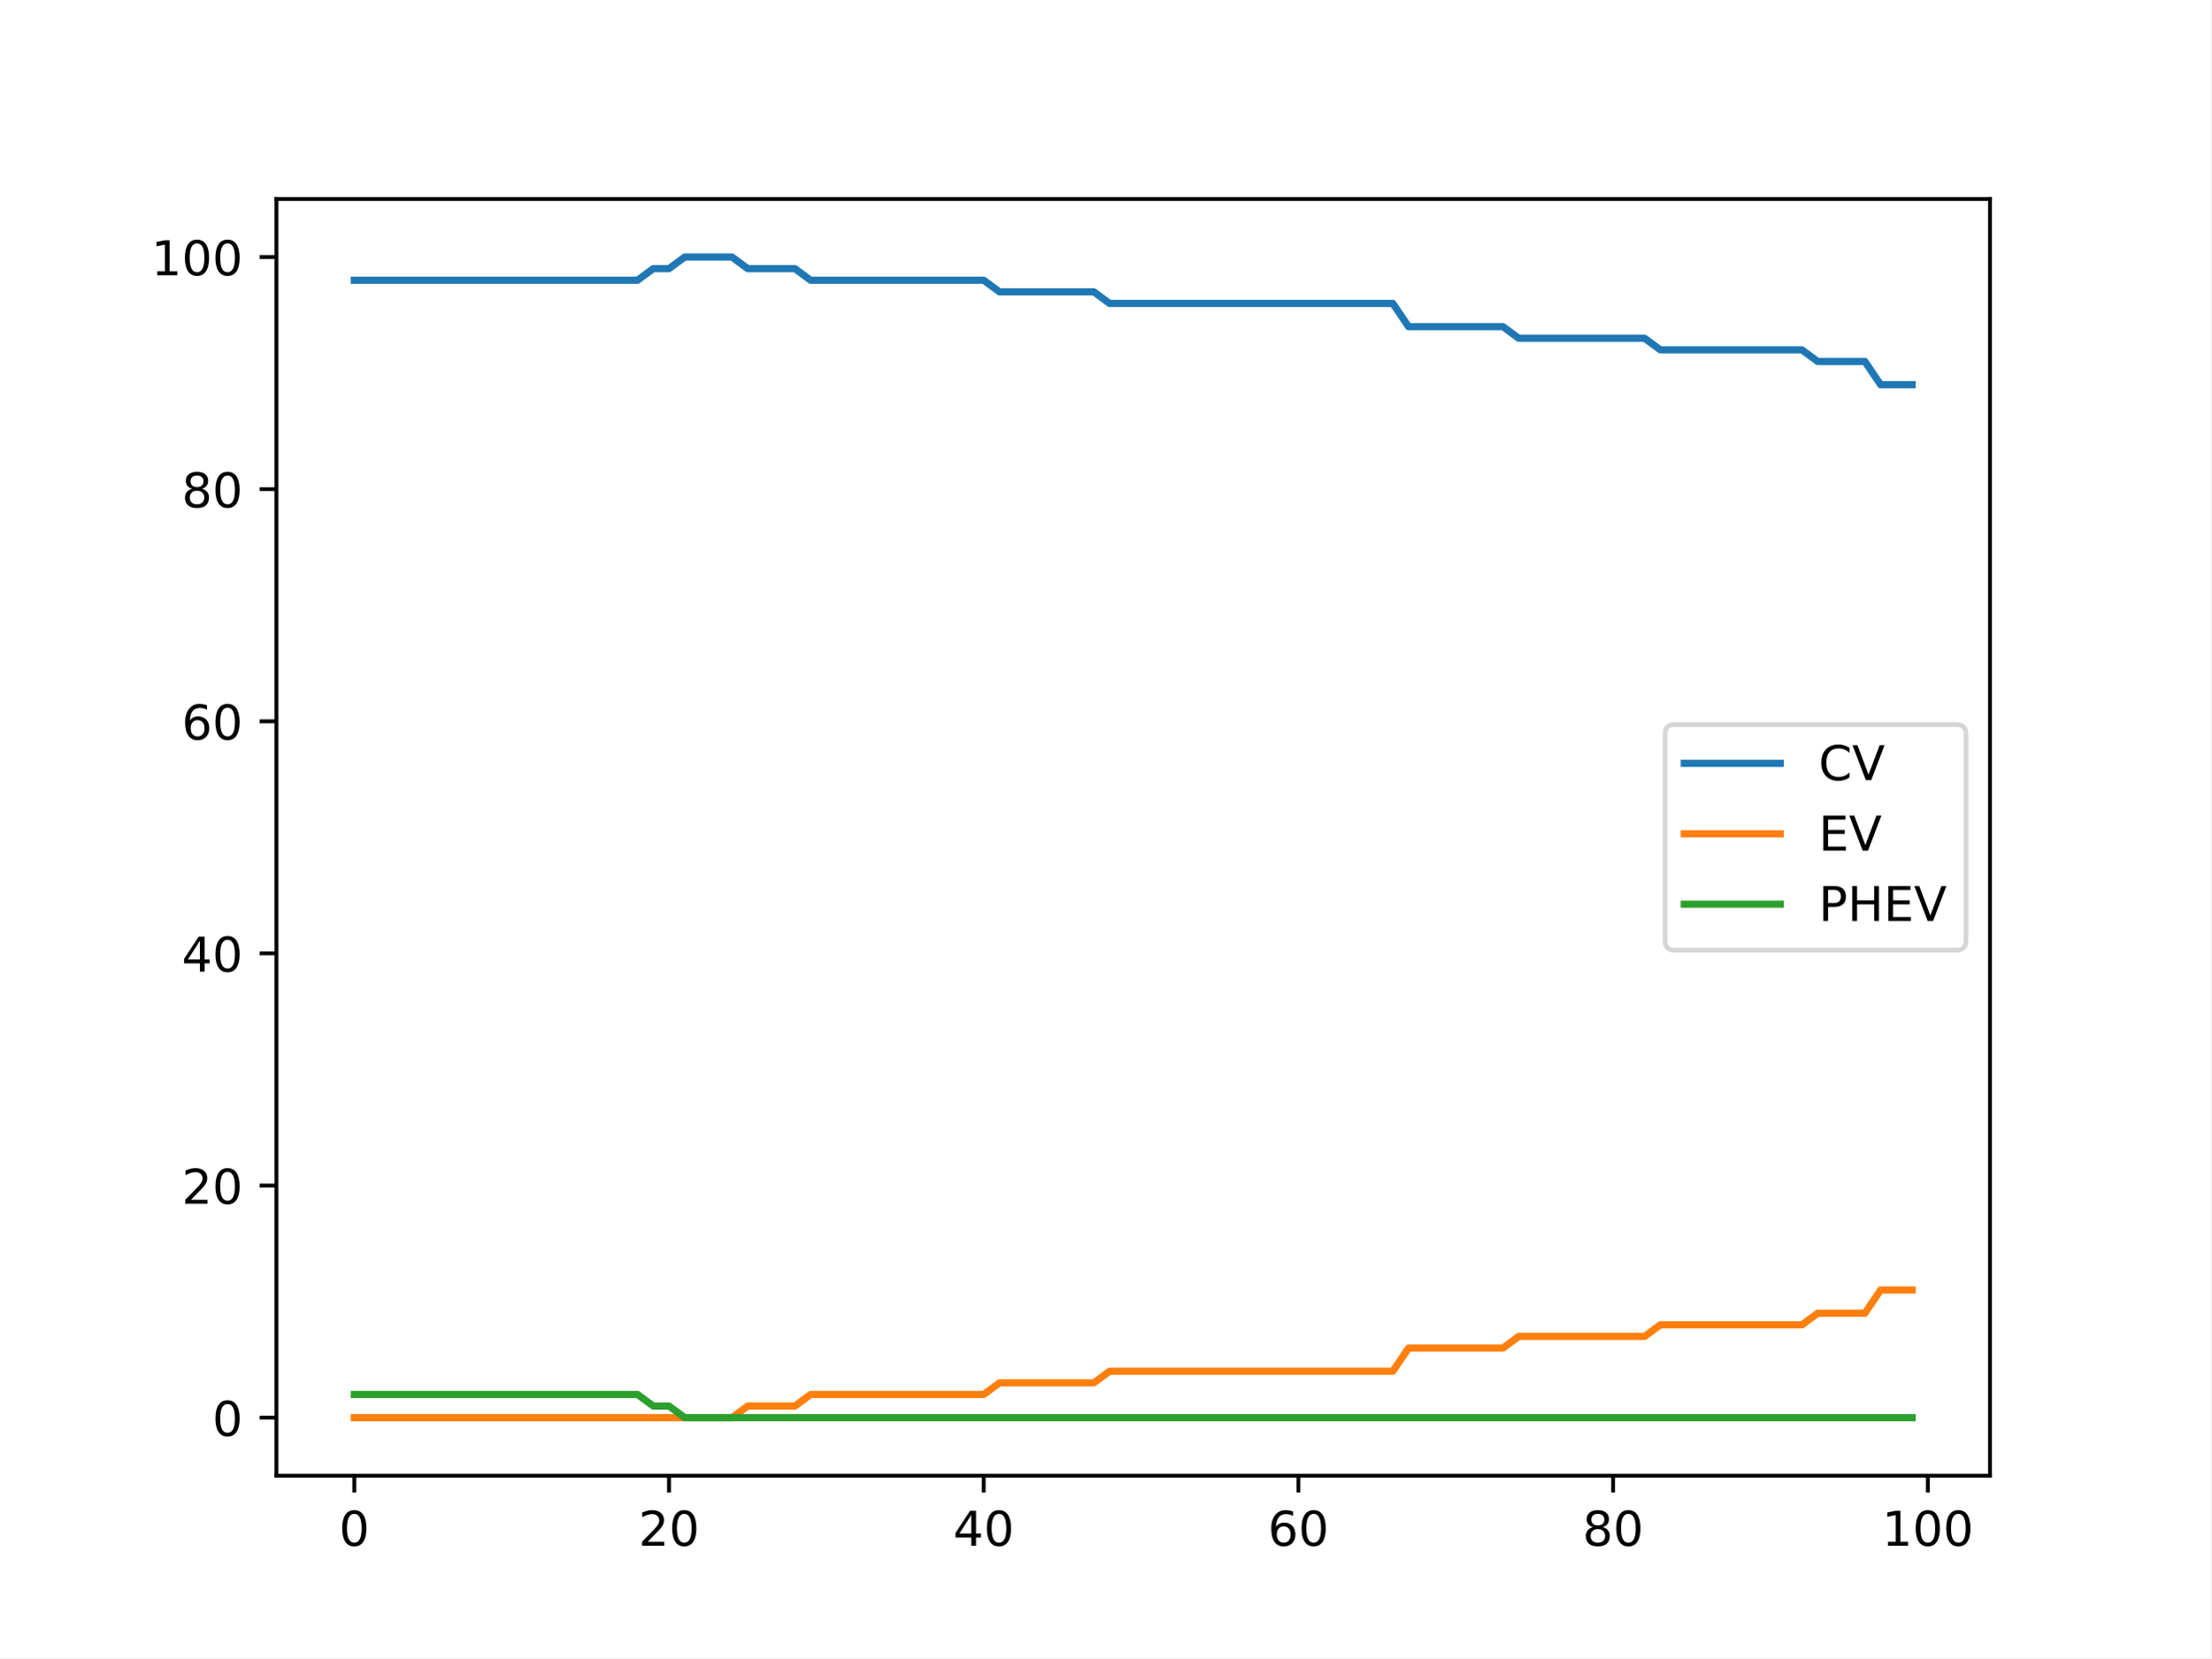
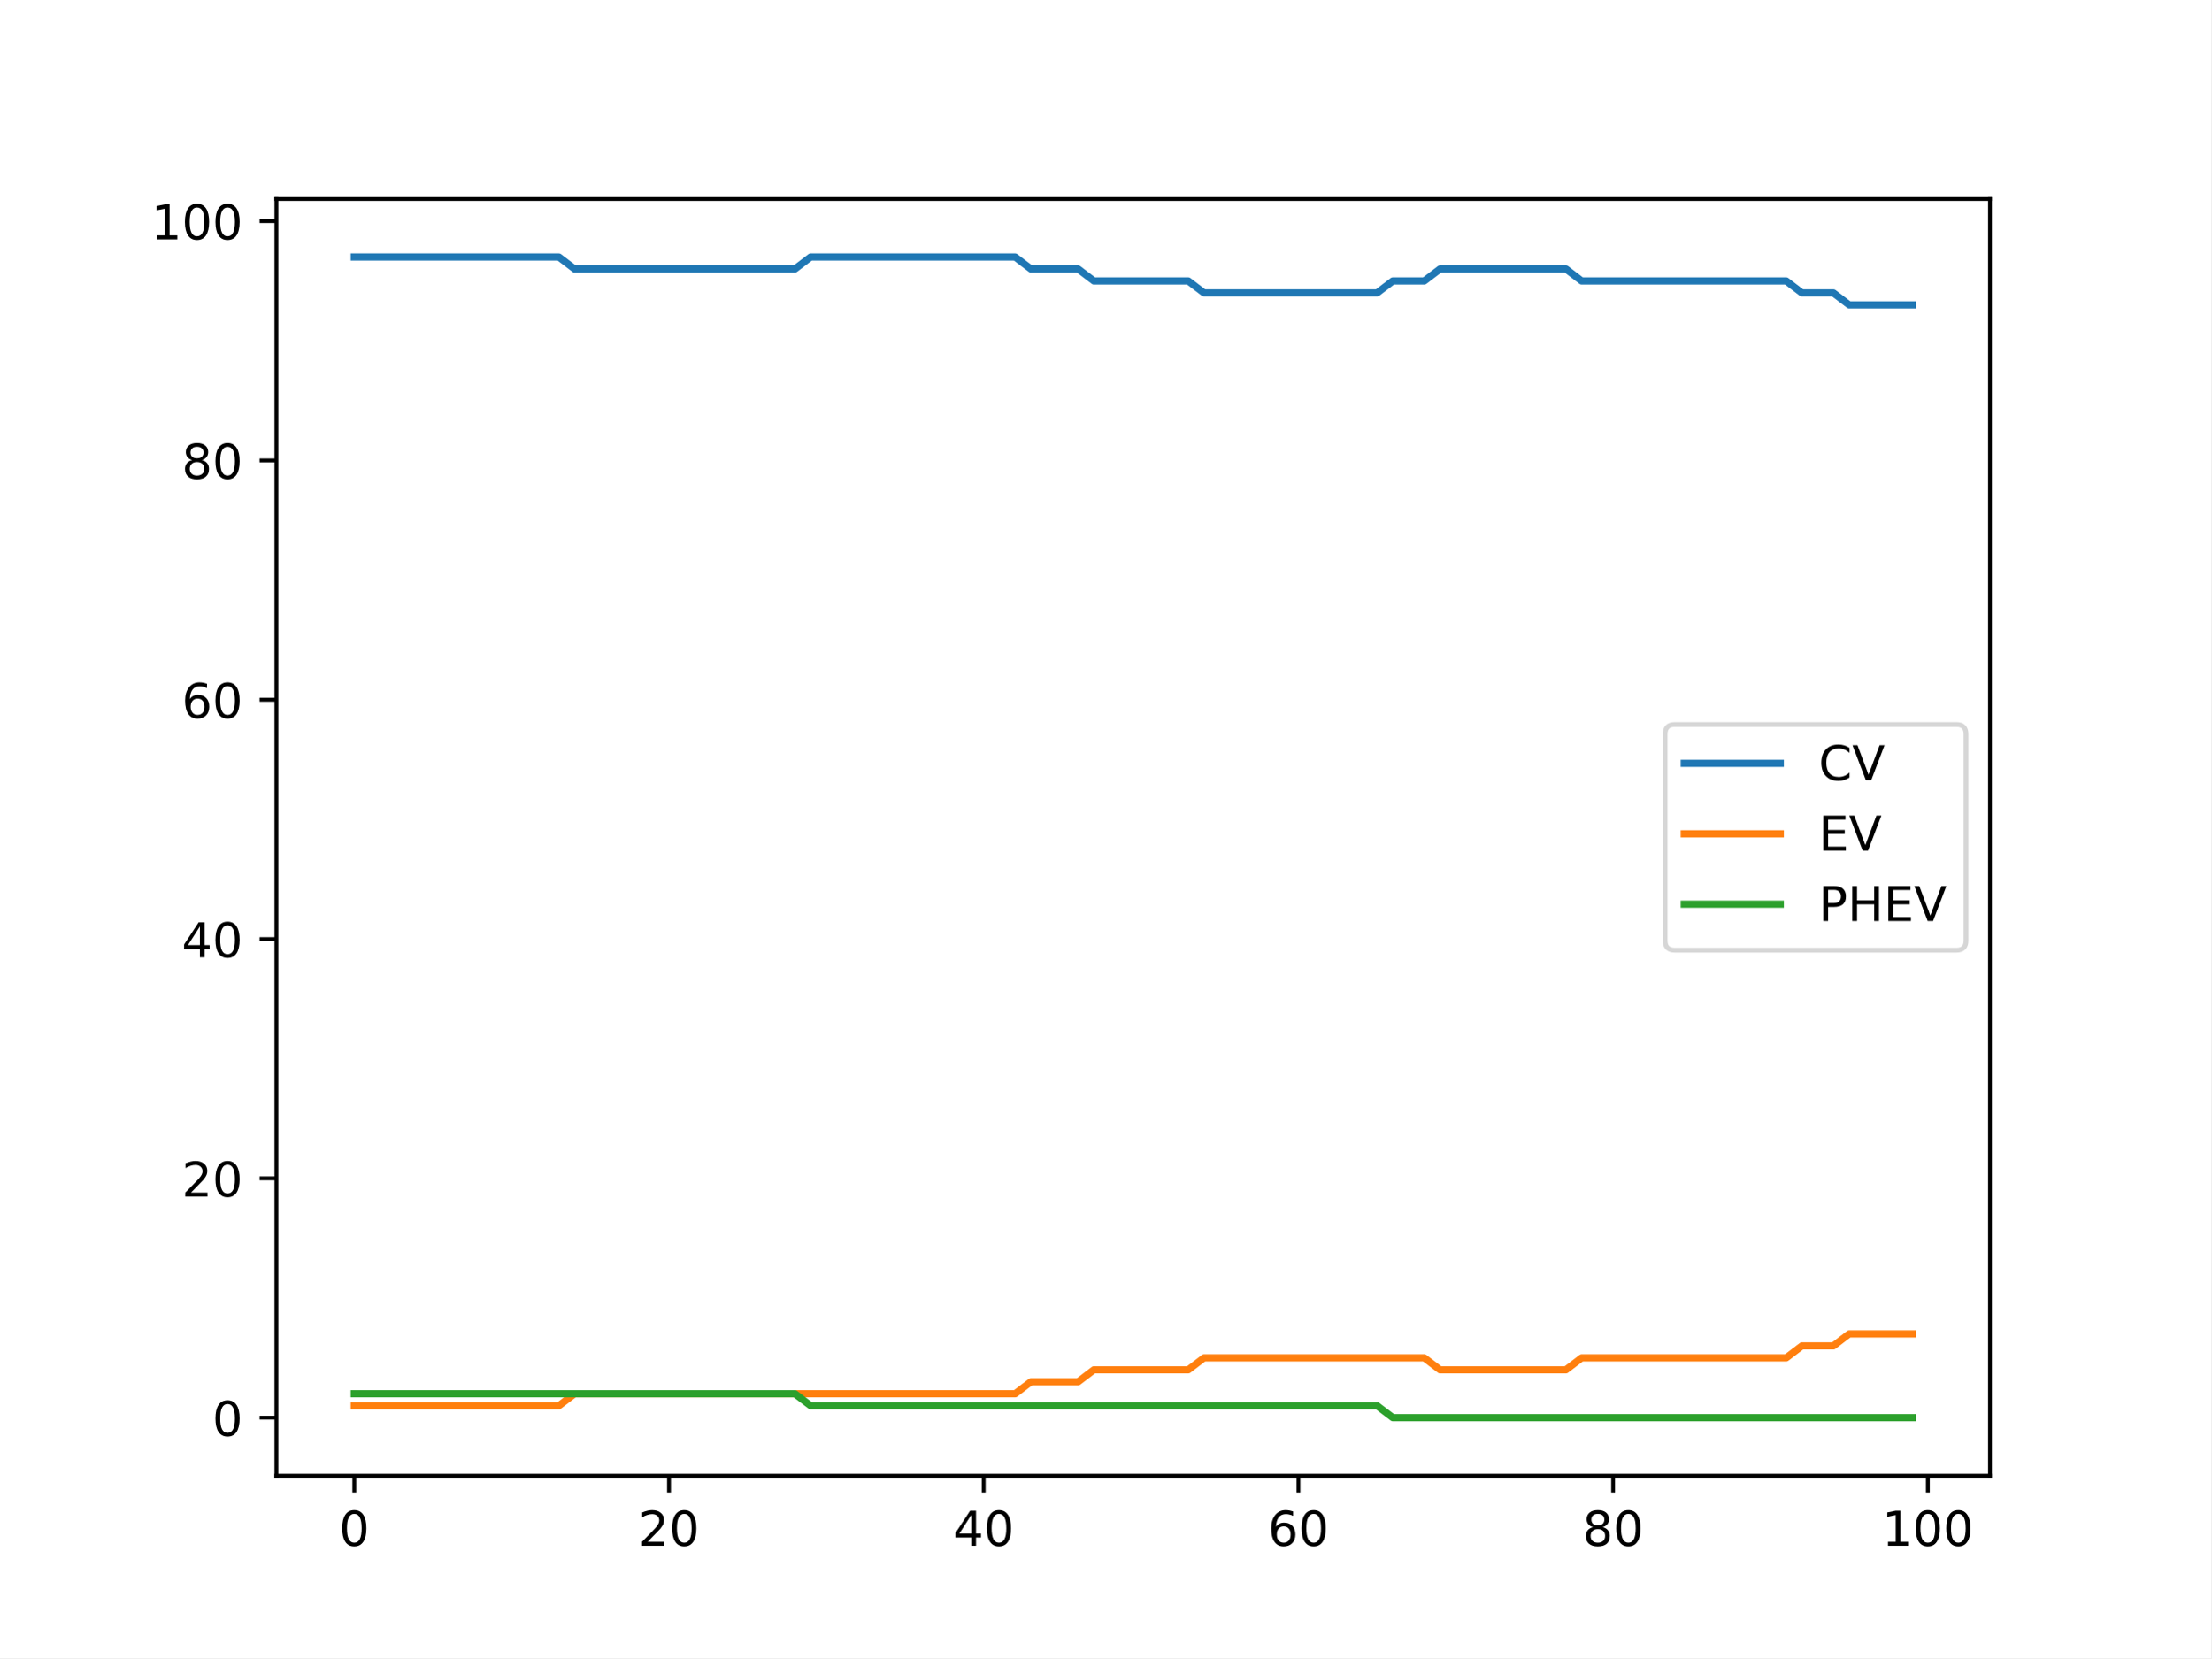
<svg xmlns="http://www.w3.org/2000/svg" xmlns:xlink="http://www.w3.org/1999/xlink" width="460.8pt" height="345.6pt" viewBox="0 0 460.8 345.6" version="1.1">
  <defs>
    <style type="text/css">*{stroke-linejoin: round; stroke-linecap: butt}</style>
  </defs>
  <g id="figure_1">
    <g id="patch_1">
      <path d="M 0 345.6  L 460.8 345.6  L 460.8 0  L 0 0  z " style="fill: #ffffff" />
    </g>
    <g id="axes_1">
      <g id="patch_2">
        <path d="M 57.6 307.584  L 414.72 307.584  L 414.72 41.472  L 57.6 41.472  z " style="fill: #ffffff" />
      </g>
      <g id="matplotlib.axis_1">
        <g id="xtick_1">
          <g id="line2d_1">
            <defs>
-               <path id="m823caa330b" d="M 0 0  L 0 3.5  " style="stroke: #000000; stroke-width: 0.8" />
-             </defs>
-             <g>
-               <use xlink:href="#m823caa330b" x="73.833" y="307.584" style="stroke: #000000; stroke-width: 0.8" />
+               <path id="m87f577ab87" d="M 0 0  L 0 3.5  " style="stroke: #000000; stroke-width: 0.8" />
+             </defs>
+             <g>
+               <use xlink:href="#m87f577ab87" x="73.833" y="307.584" style="stroke: #000000; stroke-width: 0.8" />
            </g>
          </g>
          <g id="text_1">
            <g transform="translate(70.65148 322.1824) scale(0.1 -0.1)">
              <defs>
                <path id="DejaVuSans-30" d="M 2034 4250  Q 1547 4250 1301 3770  Q 1056 3291 1056 2328  Q 1056 1369 1301 889  Q 1547 409 2034 409  Q 2525 409 2770 889  Q 3016 1369 3016 2328  Q 3016 3291 2770 3770  Q 2525 4250 2034 4250  z M 2034 4750  Q 2819 4750 3233 4129  Q 3647 3509 3647 2328  Q 3647 1150 3233 529  Q 2819 -91 2034 -91  Q 1250 -91 836 529  Q 422 1150 422 2328  Q 422 3509 836 4129  Q 1250 4750 2034 4750  z " transform="scale(0.015625)" />
              </defs>
              <use xlink:href="#DejaVuSans-30" />
            </g>
          </g>
        </g>
        <g id="xtick_2">
          <g id="line2d_2">
            <g>
-               <use xlink:href="#m823caa330b" x="139.42" y="307.584" style="stroke: #000000; stroke-width: 0.8" />
+               <use xlink:href="#m87f577ab87" x="139.42" y="307.584" style="stroke: #000000; stroke-width: 0.8" />
            </g>
          </g>
          <g id="text_2">
            <g transform="translate(133.057 322.1824) scale(0.1 -0.1)">
              <defs>
                <path id="DejaVuSans-32" d="M 1228 531  L 3431 531  L 3431 0  L 469 0  L 469 531  Q 828 903 1448 1529  Q 2069 2156 2228 2338  Q 2531 2678 2651 2914  Q 2772 3150 2772 3378  Q 2772 3750 2511 3984  Q 2250 4219 1831 4219  Q 1534 4219 1204 4116  Q 875 4013 500 3803  L 500 4441  Q 881 4594 1212 4672  Q 1544 4750 1819 4750  Q 2544 4750 2975 4387  Q 3406 4025 3406 3419  Q 3406 3131 3298 2873  Q 3191 2616 2906 2266  Q 2828 2175 2409 1742  Q 1991 1309 1228 531  z " transform="scale(0.015625)" />
              </defs>
              <use xlink:href="#DejaVuSans-32" />
              <use xlink:href="#DejaVuSans-30" x="63.623" />
            </g>
          </g>
        </g>
        <g id="xtick_3">
          <g id="line2d_3">
            <g>
-               <use xlink:href="#m823caa330b" x="205.006" y="307.584" style="stroke: #000000; stroke-width: 0.8" />
+               <use xlink:href="#m87f577ab87" x="205.006" y="307.584" style="stroke: #000000; stroke-width: 0.8" />
            </g>
          </g>
          <g id="text_3">
            <g transform="translate(198.6438 322.1824) scale(0.1 -0.1)">
              <defs>
                <path id="DejaVuSans-34" d="M 2419 4116  L 825 1625  L 2419 1625  L 2419 4116  z M 2253 4666  L 3047 4666  L 3047 1625  L 3713 1625  L 3713 1100  L 3047 1100  L 3047 0  L 2419 0  L 2419 1100  L 313 1100  L 313 1709  L 2253 4666  z " transform="scale(0.015625)" />
              </defs>
              <use xlink:href="#DejaVuSans-34" />
              <use xlink:href="#DejaVuSans-30" x="63.623" />
            </g>
          </g>
        </g>
        <g id="xtick_4">
          <g id="line2d_4">
            <g>
-               <use xlink:href="#m823caa330b" x="270.593" y="307.584" style="stroke: #000000; stroke-width: 0.8" />
+               <use xlink:href="#m87f577ab87" x="270.593" y="307.584" style="stroke: #000000; stroke-width: 0.8" />
            </g>
          </g>
          <g id="text_4">
            <g transform="translate(264.2306 322.1824) scale(0.1 -0.1)">
              <defs>
                <path id="DejaVuSans-36" d="M 2113 2584  Q 1688 2584 1439 2293  Q 1191 2003 1191 1497  Q 1191 994 1439 701  Q 1688 409 2113 409  Q 2538 409 2786 701  Q 3034 994 3034 1497  Q 3034 2003 2786 2293  Q 2538 2584 2113 2584  z M 3366 4563  L 3366 3988  Q 3128 4100 2886 4159  Q 2644 4219 2406 4219  Q 1781 4219 1451 3797  Q 1122 3375 1075 2522  Q 1259 2794 1537 2939  Q 1816 3084 2150 3084  Q 2853 3084 3261 2657  Q 3669 2231 3669 1497  Q 3669 778 3244 343  Q 2819 -91 2113 -91  Q 1303 -91 875 529  Q 447 1150 447 2328  Q 447 3434 972 4092  Q 1497 4750 2381 4750  Q 2619 4750 2861 4703  Q 3103 4656 3366 4563  z " transform="scale(0.015625)" />
              </defs>
              <use xlink:href="#DejaVuSans-36" />
              <use xlink:href="#DejaVuSans-30" x="63.623" />
            </g>
          </g>
        </g>
        <g id="xtick_5">
          <g id="line2d_5">
            <g>
-               <use xlink:href="#m823caa330b" x="336.18" y="307.584" style="stroke: #000000; stroke-width: 0.8" />
+               <use xlink:href="#m87f577ab87" x="336.18" y="307.584" style="stroke: #000000; stroke-width: 0.8" />
            </g>
          </g>
          <g id="text_5">
            <g transform="translate(329.8173 322.1824) scale(0.1 -0.1)">
              <defs>
                <path id="DejaVuSans-38" d="M 2034 2216  Q 1584 2216 1326 1975  Q 1069 1734 1069 1313  Q 1069 891 1326 650  Q 1584 409 2034 409  Q 2484 409 2743 651  Q 3003 894 3003 1313  Q 3003 1734 2745 1975  Q 2488 2216 2034 2216  z M 1403 2484  Q 997 2584 770 2862  Q 544 3141 544 3541  Q 544 4100 942 4425  Q 1341 4750 2034 4750  Q 2731 4750 3128 4425  Q 3525 4100 3525 3541  Q 3525 3141 3298 2862  Q 3072 2584 2669 2484  Q 3125 2378 3379 2068  Q 3634 1759 3634 1313  Q 3634 634 3220 271  Q 2806 -91 2034 -91  Q 1263 -91 848 271  Q 434 634 434 1313  Q 434 1759 690 2068  Q 947 2378 1403 2484  z M 1172 3481  Q 1172 3119 1398 2916  Q 1625 2713 2034 2713  Q 2441 2713 2670 2916  Q 2900 3119 2900 3481  Q 2900 3844 2670 4047  Q 2441 4250 2034 4250  Q 1625 4250 1398 4047  Q 1172 3844 1172 3481  z " transform="scale(0.015625)" />
              </defs>
              <use xlink:href="#DejaVuSans-38" />
              <use xlink:href="#DejaVuSans-30" x="63.623" />
            </g>
          </g>
        </g>
        <g id="xtick_6">
          <g id="line2d_6">
            <g>
-               <use xlink:href="#m823caa330b" x="401.767" y="307.584" style="stroke: #000000; stroke-width: 0.8" />
+               <use xlink:href="#m87f577ab87" x="401.767" y="307.584" style="stroke: #000000; stroke-width: 0.8" />
            </g>
          </g>
          <g id="text_6">
            <g transform="translate(392.2229 322.1824) scale(0.1 -0.1)">
              <defs>
                <path id="DejaVuSans-31" d="M 794 531  L 1825 531  L 1825 4091  L 703 3866  L 703 4441  L 1819 4666  L 2450 4666  L 2450 531  L 3481 531  L 3481 0  L 794 0  L 794 531  z " transform="scale(0.015625)" />
              </defs>
              <use xlink:href="#DejaVuSans-31" />
              <use xlink:href="#DejaVuSans-30" x="63.623" />
              <use xlink:href="#DejaVuSans-30" x="127.246" />
            </g>
          </g>
        </g>
      </g>
      <g id="matplotlib.axis_2">
        <g id="ytick_1">
          <g id="line2d_7">
            <defs>
-               <path id="m5ef70bc850" d="M 0 0  L -3.5 0  " style="stroke: #000000; stroke-width: 0.8" />
-             </defs>
-             <g>
-               <use xlink:href="#m5ef70bc850" x="57.6" y="295.488" style="stroke: #000000; stroke-width: 0.8" />
+               <path id="mcd252fe78c" d="M 0 0  L -3.5 0  " style="stroke: #000000; stroke-width: 0.8" />
+             </defs>
+             <g>
+               <use xlink:href="#mcd252fe78c" x="57.6" y="295.488" style="stroke: #000000; stroke-width: 0.8" />
            </g>
          </g>
          <g id="text_7">
            <g transform="translate(44.2375 299.2872) scale(0.1 -0.1)">
              <use xlink:href="#DejaVuSans-30" />
            </g>
          </g>
        </g>
        <g id="ytick_2">
          <g id="line2d_8">
            <g>
-               <use xlink:href="#m5ef70bc850" x="57.6" y="247.104" style="stroke: #000000; stroke-width: 0.8" />
+               <use xlink:href="#mcd252fe78c" x="57.6" y="245.608" style="stroke: #000000; stroke-width: 0.8" />
            </g>
          </g>
          <g id="text_8">
-             <g transform="translate(37.875 250.9032) scale(0.1 -0.1)">
+             <g transform="translate(37.875 249.4068) scale(0.1 -0.1)">
              <use xlink:href="#DejaVuSans-32" />
              <use xlink:href="#DejaVuSans-30" x="63.623" />
            </g>
          </g>
        </g>
        <g id="ytick_3">
          <g id="line2d_9">
            <g>
-               <use xlink:href="#m5ef70bc850" x="57.6" y="198.72" style="stroke: #000000; stroke-width: 0.8" />
+               <use xlink:href="#mcd252fe78c" x="57.6" y="195.727" style="stroke: #000000; stroke-width: 0.8" />
            </g>
          </g>
          <g id="text_9">
-             <g transform="translate(37.875 202.5192) scale(0.1 -0.1)">
+             <g transform="translate(37.875 199.5264) scale(0.1 -0.1)">
              <use xlink:href="#DejaVuSans-34" />
              <use xlink:href="#DejaVuSans-30" x="63.623" />
            </g>
          </g>
        </g>
        <g id="ytick_4">
          <g id="line2d_10">
            <g>
-               <use xlink:href="#m5ef70bc850" x="57.6" y="150.336" style="stroke: #000000; stroke-width: 0.8" />
+               <use xlink:href="#mcd252fe78c" x="57.6" y="145.847" style="stroke: #000000; stroke-width: 0.8" />
            </g>
          </g>
          <g id="text_10">
-             <g transform="translate(37.875 154.1352) scale(0.1 -0.1)">
+             <g transform="translate(37.875 149.646) scale(0.1 -0.1)">
              <use xlink:href="#DejaVuSans-36" />
              <use xlink:href="#DejaVuSans-30" x="63.623" />
            </g>
          </g>
        </g>
        <g id="ytick_5">
          <g id="line2d_11">
            <g>
-               <use xlink:href="#m5ef70bc850" x="57.6" y="101.952" style="stroke: #000000; stroke-width: 0.8" />
+               <use xlink:href="#mcd252fe78c" x="57.6" y="95.966" style="stroke: #000000; stroke-width: 0.8" />
            </g>
          </g>
          <g id="text_11">
-             <g transform="translate(37.875 105.7512) scale(0.1 -0.1)">
+             <g transform="translate(37.875 99.76557) scale(0.1 -0.1)">
              <use xlink:href="#DejaVuSans-38" />
              <use xlink:href="#DejaVuSans-30" x="63.623" />
            </g>
          </g>
        </g>
        <g id="ytick_6">
          <g id="line2d_12">
            <g>
-               <use xlink:href="#m5ef70bc850" x="57.6" y="53.568" style="stroke: #000000; stroke-width: 0.8" />
+               <use xlink:href="#mcd252fe78c" x="57.6" y="46.086" style="stroke: #000000; stroke-width: 0.8" />
            </g>
          </g>
          <g id="text_12">
-             <g transform="translate(31.5125 57.36722) scale(0.1 -0.1)">
+             <g transform="translate(31.5125 49.88516) scale(0.1 -0.1)">
              <use xlink:href="#DejaVuSans-31" />
              <use xlink:href="#DejaVuSans-30" x="63.623" />
              <use xlink:href="#DejaVuSans-30" x="127.246" />
            </g>
          </g>
        </g>
      </g>
      <g id="line2d_13">
-         <path d="M 73.833 58.406  L 77.112 58.406  L 80.391 58.406  L 83.671 58.406  L 86.95 58.406  L 90.229 58.406  L 93.509 58.406  L 96.788 58.406  L 100.067 58.406  L 103.347 58.406  L 106.626 58.406  L 109.905 58.406  L 113.185 58.406  L 116.464 58.406  L 119.743 58.406  L 123.023 58.406  L 126.302 58.406  L 129.581 58.406  L 132.861 58.406  L 136.14 55.987  L 139.42 55.987  L 142.699 53.568  L 145.978 53.568  L 149.258 53.568  L 152.537 53.568  L 155.816 55.987  L 159.096 55.987  L 162.375 55.987  L 165.654 55.987  L 168.934 58.406  L 172.213 58.406  L 175.492 58.406  L 178.772 58.406  L 182.051 58.406  L 185.33 58.406  L 188.61 58.406  L 191.889 58.406  L 195.168 58.406  L 198.448 58.406  L 201.727 58.406  L 205.006 58.406  L 208.286 60.826  L 211.565 60.826  L 214.844 60.826  L 218.124 60.826  L 221.403 60.826  L 224.682 60.826  L 227.962 60.826  L 231.241 63.245  L 234.52 63.245  L 237.8 63.245  L 241.079 63.245  L 244.358 63.245  L 247.638 63.245  L 250.917 63.245  L 254.196 63.245  L 257.476 63.245  L 260.755 63.245  L 264.034 63.245  L 267.314 63.245  L 270.593 63.245  L 273.872 63.245  L 277.152 63.245  L 280.431 63.245  L 283.71 63.245  L 286.99 63.245  L 290.269 63.245  L 293.548 68.083  L 296.828 68.083  L 300.107 68.083  L 303.386 68.083  L 306.666 68.083  L 309.945 68.083  L 313.224 68.083  L 316.504 70.502  L 319.783 70.502  L 323.062 70.502  L 326.342 70.502  L 329.621 70.502  L 332.9 70.502  L 336.18 70.502  L 339.459 70.502  L 342.739 70.502  L 346.018 72.922  L 349.297 72.922  L 352.577 72.922  L 355.856 72.922  L 359.135 72.922  L 362.415 72.922  L 365.694 72.922  L 368.973 72.922  L 372.253 72.922  L 375.532 72.922  L 378.811 75.341  L 382.091 75.341  L 385.37 75.341  L 388.649 75.341  L 391.929 80.179  L 395.208 80.179  L 398.487 80.179  " clip-path="url(#p96007f2313)" style="fill: none; stroke: #1f77b4; stroke-width: 1.5; stroke-linecap: square" />
+         <path d="M 73.833 53.568  L 77.112 53.568  L 80.391 53.568  L 83.671 53.568  L 86.95 53.568  L 90.229 53.568  L 93.509 53.568  L 96.788 53.568  L 100.067 53.568  L 103.347 53.568  L 106.626 53.568  L 109.905 53.568  L 113.185 53.568  L 116.464 53.568  L 119.743 56.062  L 123.023 56.062  L 126.302 56.062  L 129.581 56.062  L 132.861 56.062  L 136.14 56.062  L 139.42 56.062  L 142.699 56.062  L 145.978 56.062  L 149.258 56.062  L 152.537 56.062  L 155.816 56.062  L 159.096 56.062  L 162.375 56.062  L 165.654 56.062  L 168.934 53.568  L 172.213 53.568  L 175.492 53.568  L 178.772 53.568  L 182.051 53.568  L 185.33 53.568  L 188.61 53.568  L 191.889 53.568  L 195.168 53.568  L 198.448 53.568  L 201.727 53.568  L 205.006 53.568  L 208.286 53.568  L 211.565 53.568  L 214.844 56.062  L 218.124 56.062  L 221.403 56.062  L 224.682 56.062  L 227.962 58.556  L 231.241 58.556  L 234.52 58.556  L 237.8 58.556  L 241.079 58.556  L 244.358 58.556  L 247.638 58.556  L 250.917 61.05  L 254.196 61.05  L 257.476 61.05  L 260.755 61.05  L 264.034 61.05  L 267.314 61.05  L 270.593 61.05  L 273.872 61.05  L 277.152 61.05  L 280.431 61.05  L 283.71 61.05  L 286.99 61.05  L 290.269 58.556  L 293.548 58.556  L 296.828 58.556  L 300.107 56.062  L 303.386 56.062  L 306.666 56.062  L 309.945 56.062  L 313.224 56.062  L 316.504 56.062  L 319.783 56.062  L 323.062 56.062  L 326.342 56.062  L 329.621 58.556  L 332.9 58.556  L 336.18 58.556  L 339.459 58.556  L 342.739 58.556  L 346.018 58.556  L 349.297 58.556  L 352.577 58.556  L 355.856 58.556  L 359.135 58.556  L 362.415 58.556  L 365.694 58.556  L 368.973 58.556  L 372.253 58.556  L 375.532 61.05  L 378.811 61.05  L 382.091 61.05  L 385.37 63.544  L 388.649 63.544  L 391.929 63.544  L 395.208 63.544  L 398.487 63.544  " clip-path="url(#pff6df3b142)" style="fill: none; stroke: #1f77b4; stroke-width: 1.5; stroke-linecap: square" />
      </g>
      <g id="line2d_14">
-         <path d="M 73.833 295.488  L 77.112 295.488  L 80.391 295.488  L 83.671 295.488  L 86.95 295.488  L 90.229 295.488  L 93.509 295.488  L 96.788 295.488  L 100.067 295.488  L 103.347 295.488  L 106.626 295.488  L 109.905 295.488  L 113.185 295.488  L 116.464 295.488  L 119.743 295.488  L 123.023 295.488  L 126.302 295.488  L 129.581 295.488  L 132.861 295.488  L 136.14 295.488  L 139.42 295.488  L 142.699 295.488  L 145.978 295.488  L 149.258 295.488  L 152.537 295.488  L 155.816 293.069  L 159.096 293.069  L 162.375 293.069  L 165.654 293.069  L 168.934 290.65  L 172.213 290.65  L 175.492 290.65  L 178.772 290.65  L 182.051 290.65  L 185.33 290.65  L 188.61 290.65  L 191.889 290.65  L 195.168 290.65  L 198.448 290.65  L 201.727 290.65  L 205.006 290.65  L 208.286 288.23  L 211.565 288.23  L 214.844 288.23  L 218.124 288.23  L 221.403 288.23  L 224.682 288.23  L 227.962 288.23  L 231.241 285.811  L 234.52 285.811  L 237.8 285.811  L 241.079 285.811  L 244.358 285.811  L 247.638 285.811  L 250.917 285.811  L 254.196 285.811  L 257.476 285.811  L 260.755 285.811  L 264.034 285.811  L 267.314 285.811  L 270.593 285.811  L 273.872 285.811  L 277.152 285.811  L 280.431 285.811  L 283.71 285.811  L 286.99 285.811  L 290.269 285.811  L 293.548 280.973  L 296.828 280.973  L 300.107 280.973  L 303.386 280.973  L 306.666 280.973  L 309.945 280.973  L 313.224 280.973  L 316.504 278.554  L 319.783 278.554  L 323.062 278.554  L 326.342 278.554  L 329.621 278.554  L 332.9 278.554  L 336.18 278.554  L 339.459 278.554  L 342.739 278.554  L 346.018 276.134  L 349.297 276.134  L 352.577 276.134  L 355.856 276.134  L 359.135 276.134  L 362.415 276.134  L 365.694 276.134  L 368.973 276.134  L 372.253 276.134  L 375.532 276.134  L 378.811 273.715  L 382.091 273.715  L 385.37 273.715  L 388.649 273.715  L 391.929 268.877  L 395.208 268.877  L 398.487 268.877  " clip-path="url(#p96007f2313)" style="fill: none; stroke: #ff7f0e; stroke-width: 1.5; stroke-linecap: square" />
+         <path d="M 73.833 292.994  L 77.112 292.994  L 80.391 292.994  L 83.671 292.994  L 86.95 292.994  L 90.229 292.994  L 93.509 292.994  L 96.788 292.994  L 100.067 292.994  L 103.347 292.994  L 106.626 292.994  L 109.905 292.994  L 113.185 292.994  L 116.464 292.994  L 119.743 290.5  L 123.023 290.5  L 126.302 290.5  L 129.581 290.5  L 132.861 290.5  L 136.14 290.5  L 139.42 290.5  L 142.699 290.5  L 145.978 290.5  L 149.258 290.5  L 152.537 290.5  L 155.816 290.5  L 159.096 290.5  L 162.375 290.5  L 165.654 290.5  L 168.934 290.5  L 172.213 290.5  L 175.492 290.5  L 178.772 290.5  L 182.051 290.5  L 185.33 290.5  L 188.61 290.5  L 191.889 290.5  L 195.168 290.5  L 198.448 290.5  L 201.727 290.5  L 205.006 290.5  L 208.286 290.5  L 211.565 290.5  L 214.844 288.006  L 218.124 288.006  L 221.403 288.006  L 224.682 288.006  L 227.962 285.512  L 231.241 285.512  L 234.52 285.512  L 237.8 285.512  L 241.079 285.512  L 244.358 285.512  L 247.638 285.512  L 250.917 283.018  L 254.196 283.018  L 257.476 283.018  L 260.755 283.018  L 264.034 283.018  L 267.314 283.018  L 270.593 283.018  L 273.872 283.018  L 277.152 283.018  L 280.431 283.018  L 283.71 283.018  L 286.99 283.018  L 290.269 283.018  L 293.548 283.018  L 296.828 283.018  L 300.107 285.512  L 303.386 285.512  L 306.666 285.512  L 309.945 285.512  L 313.224 285.512  L 316.504 285.512  L 319.783 285.512  L 323.062 285.512  L 326.342 285.512  L 329.621 283.018  L 332.9 283.018  L 336.18 283.018  L 339.459 283.018  L 342.739 283.018  L 346.018 283.018  L 349.297 283.018  L 352.577 283.018  L 355.856 283.018  L 359.135 283.018  L 362.415 283.018  L 365.694 283.018  L 368.973 283.018  L 372.253 283.018  L 375.532 280.524  L 378.811 280.524  L 382.091 280.524  L 385.37 278.03  L 388.649 278.03  L 391.929 278.03  L 395.208 278.03  L 398.487 278.03  " clip-path="url(#pff6df3b142)" style="fill: none; stroke: #ff7f0e; stroke-width: 1.5; stroke-linecap: square" />
      </g>
      <g id="line2d_15">
-         <path d="M 73.833 290.65  L 77.112 290.65  L 80.391 290.65  L 83.671 290.65  L 86.95 290.65  L 90.229 290.65  L 93.509 290.65  L 96.788 290.65  L 100.067 290.65  L 103.347 290.65  L 106.626 290.65  L 109.905 290.65  L 113.185 290.65  L 116.464 290.65  L 119.743 290.65  L 123.023 290.65  L 126.302 290.65  L 129.581 290.65  L 132.861 290.65  L 136.14 293.069  L 139.42 293.069  L 142.699 295.488  L 145.978 295.488  L 149.258 295.488  L 152.537 295.488  L 155.816 295.488  L 159.096 295.488  L 162.375 295.488  L 165.654 295.488  L 168.934 295.488  L 172.213 295.488  L 175.492 295.488  L 178.772 295.488  L 182.051 295.488  L 185.33 295.488  L 188.61 295.488  L 191.889 295.488  L 195.168 295.488  L 198.448 295.488  L 201.727 295.488  L 205.006 295.488  L 208.286 295.488  L 211.565 295.488  L 214.844 295.488  L 218.124 295.488  L 221.403 295.488  L 224.682 295.488  L 227.962 295.488  L 231.241 295.488  L 234.52 295.488  L 237.8 295.488  L 241.079 295.488  L 244.358 295.488  L 247.638 295.488  L 250.917 295.488  L 254.196 295.488  L 257.476 295.488  L 260.755 295.488  L 264.034 295.488  L 267.314 295.488  L 270.593 295.488  L 273.872 295.488  L 277.152 295.488  L 280.431 295.488  L 283.71 295.488  L 286.99 295.488  L 290.269 295.488  L 293.548 295.488  L 296.828 295.488  L 300.107 295.488  L 303.386 295.488  L 306.666 295.488  L 309.945 295.488  L 313.224 295.488  L 316.504 295.488  L 319.783 295.488  L 323.062 295.488  L 326.342 295.488  L 329.621 295.488  L 332.9 295.488  L 336.18 295.488  L 339.459 295.488  L 342.739 295.488  L 346.018 295.488  L 349.297 295.488  L 352.577 295.488  L 355.856 295.488  L 359.135 295.488  L 362.415 295.488  L 365.694 295.488  L 368.973 295.488  L 372.253 295.488  L 375.532 295.488  L 378.811 295.488  L 382.091 295.488  L 385.37 295.488  L 388.649 295.488  L 391.929 295.488  L 395.208 295.488  L 398.487 295.488  " clip-path="url(#p96007f2313)" style="fill: none; stroke: #2ca02c; stroke-width: 1.5; stroke-linecap: square" />
+         <path d="M 73.833 290.5  L 77.112 290.5  L 80.391 290.5  L 83.671 290.5  L 86.95 290.5  L 90.229 290.5  L 93.509 290.5  L 96.788 290.5  L 100.067 290.5  L 103.347 290.5  L 106.626 290.5  L 109.905 290.5  L 113.185 290.5  L 116.464 290.5  L 119.743 290.5  L 123.023 290.5  L 126.302 290.5  L 129.581 290.5  L 132.861 290.5  L 136.14 290.5  L 139.42 290.5  L 142.699 290.5  L 145.978 290.5  L 149.258 290.5  L 152.537 290.5  L 155.816 290.5  L 159.096 290.5  L 162.375 290.5  L 165.654 290.5  L 168.934 292.994  L 172.213 292.994  L 175.492 292.994  L 178.772 292.994  L 182.051 292.994  L 185.33 292.994  L 188.61 292.994  L 191.889 292.994  L 195.168 292.994  L 198.448 292.994  L 201.727 292.994  L 205.006 292.994  L 208.286 292.994  L 211.565 292.994  L 214.844 292.994  L 218.124 292.994  L 221.403 292.994  L 224.682 292.994  L 227.962 292.994  L 231.241 292.994  L 234.52 292.994  L 237.8 292.994  L 241.079 292.994  L 244.358 292.994  L 247.638 292.994  L 250.917 292.994  L 254.196 292.994  L 257.476 292.994  L 260.755 292.994  L 264.034 292.994  L 267.314 292.994  L 270.593 292.994  L 273.872 292.994  L 277.152 292.994  L 280.431 292.994  L 283.71 292.994  L 286.99 292.994  L 290.269 295.488  L 293.548 295.488  L 296.828 295.488  L 300.107 295.488  L 303.386 295.488  L 306.666 295.488  L 309.945 295.488  L 313.224 295.488  L 316.504 295.488  L 319.783 295.488  L 323.062 295.488  L 326.342 295.488  L 329.621 295.488  L 332.9 295.488  L 336.18 295.488  L 339.459 295.488  L 342.739 295.488  L 346.018 295.488  L 349.297 295.488  L 352.577 295.488  L 355.856 295.488  L 359.135 295.488  L 362.415 295.488  L 365.694 295.488  L 368.973 295.488  L 372.253 295.488  L 375.532 295.488  L 378.811 295.488  L 382.091 295.488  L 385.37 295.488  L 388.649 295.488  L 391.929 295.488  L 395.208 295.488  L 398.487 295.488  " clip-path="url(#pff6df3b142)" style="fill: none; stroke: #2ca02c; stroke-width: 1.5; stroke-linecap: square" />
      </g>
      <g id="patch_3">
        <path d="M 57.6 307.584  L 57.6 41.472  " style="fill: none; stroke: #000000; stroke-width: 0.8; stroke-linejoin: miter; stroke-linecap: square" />
      </g>
      <g id="patch_4">
        <path d="M 414.72 307.584  L 414.72 41.472  " style="fill: none; stroke: #000000; stroke-width: 0.8; stroke-linejoin: miter; stroke-linecap: square" />
      </g>
      <g id="patch_5">
        <path d="M 57.6 307.584  L 414.72 307.584  " style="fill: none; stroke: #000000; stroke-width: 0.8; stroke-linejoin: miter; stroke-linecap: square" />
      </g>
      <g id="patch_6">
        <path d="M 57.6 41.472  L 414.72 41.472  " style="fill: none; stroke: #000000; stroke-width: 0.8; stroke-linejoin: miter; stroke-linecap: square" />
      </g>
      <g id="legend_1">
        <g id="patch_7">
          <path d="M 349.011 198.045  L 407.72 198.045  Q 409.72 198.045 409.72 196.045  L 409.72 153.011  Q 409.72 151.011 407.72 151.011  L 349.011 151.011  Q 347.011 151.011 347.011 153.011  L 347.011 196.045  Q 347.011 198.045 349.011 198.045  z " style="fill: #ffffff; opacity: 0.8; stroke: #cccccc; stroke-linejoin: miter" />
        </g>
        <g id="line2d_16">
          <path d="M 351.011 159.109  L 361.011 159.109  L 371.011 159.109  " style="fill: none; stroke: #1f77b4; stroke-width: 1.5; stroke-linecap: square" />
        </g>
        <g id="text_13">
          <g transform="translate(379.0106 162.6093) scale(0.1 -0.1)">
            <defs>
              <path id="DejaVuSans-43" d="M 4122 4306  L 4122 3641  Q 3803 3938 3442 4084  Q 3081 4231 2675 4231  Q 1875 4231 1450 3742  Q 1025 3253 1025 2328  Q 1025 1406 1450 917  Q 1875 428 2675 428  Q 3081 428 3442 575  Q 3803 722 4122 1019  L 4122 359  Q 3791 134 3420 21  Q 3050 -91 2638 -91  Q 1578 -91 968 557  Q 359 1206 359 2328  Q 359 3453 968 4101  Q 1578 4750 2638 4750  Q 3056 4750 3426 4639  Q 3797 4528 4122 4306  z " transform="scale(0.015625)" />
              <path id="DejaVuSans-56" d="M 1831 0  L 50 4666  L 709 4666  L 2188 738  L 3669 4666  L 4325 4666  L 2547 0  L 1831 0  z " transform="scale(0.015625)" />
            </defs>
            <use xlink:href="#DejaVuSans-43" />
            <use xlink:href="#DejaVuSans-56" x="69.824" />
          </g>
        </g>
        <g id="line2d_17">
          <path d="M 351.011 173.787  L 361.011 173.787  L 371.011 173.787  " style="fill: none; stroke: #ff7f0e; stroke-width: 1.5; stroke-linecap: square" />
        </g>
        <g id="text_14">
          <g transform="translate(379.0106 177.2874) scale(0.1 -0.1)">
            <defs>
              <path id="DejaVuSans-45" d="M 628 4666  L 3578 4666  L 3578 4134  L 1259 4134  L 1259 2753  L 3481 2753  L 3481 2222  L 1259 2222  L 1259 531  L 3634 531  L 3634 0  L 628 0  L 628 4666  z " transform="scale(0.015625)" />
            </defs>
            <use xlink:href="#DejaVuSans-45" />
            <use xlink:href="#DejaVuSans-56" x="63.184" />
          </g>
        </g>
        <g id="line2d_18">
          <path d="M 351.011 188.465  L 361.011 188.465  L 371.011 188.465  " style="fill: none; stroke: #2ca02c; stroke-width: 1.5; stroke-linecap: square" />
        </g>
        <g id="text_15">
          <g transform="translate(379.0106 191.9655) scale(0.1 -0.1)">
            <defs>
              <path id="DejaVuSans-50" d="M 1259 4147  L 1259 2394  L 2053 2394  Q 2494 2394 2734 2622  Q 2975 2850 2975 3272  Q 2975 3691 2734 3919  Q 2494 4147 2053 4147  L 1259 4147  z M 628 4666  L 2053 4666  Q 2838 4666 3239 4311  Q 3641 3956 3641 3272  Q 3641 2581 3239 2228  Q 2838 1875 2053 1875  L 1259 1875  L 1259 0  L 628 0  L 628 4666  z " transform="scale(0.015625)" />
              <path id="DejaVuSans-48" d="M 628 4666  L 1259 4666  L 1259 2753  L 3553 2753  L 3553 4666  L 4184 4666  L 4184 0  L 3553 0  L 3553 2222  L 1259 2222  L 1259 0  L 628 0  L 628 4666  z " transform="scale(0.015625)" />
            </defs>
            <use xlink:href="#DejaVuSans-50" />
            <use xlink:href="#DejaVuSans-48" x="60.303" />
            <use xlink:href="#DejaVuSans-45" x="135.498" />
            <use xlink:href="#DejaVuSans-56" x="198.682" />
          </g>
        </g>
      </g>
    </g>
  </g>
  <defs>
-     <clipPath id="p96007f2313">
+     <clipPath id="pff6df3b142">
      <rect x="57.6" y="41.472" width="357.12" height="266.112" />
    </clipPath>
  </defs>
</svg>
